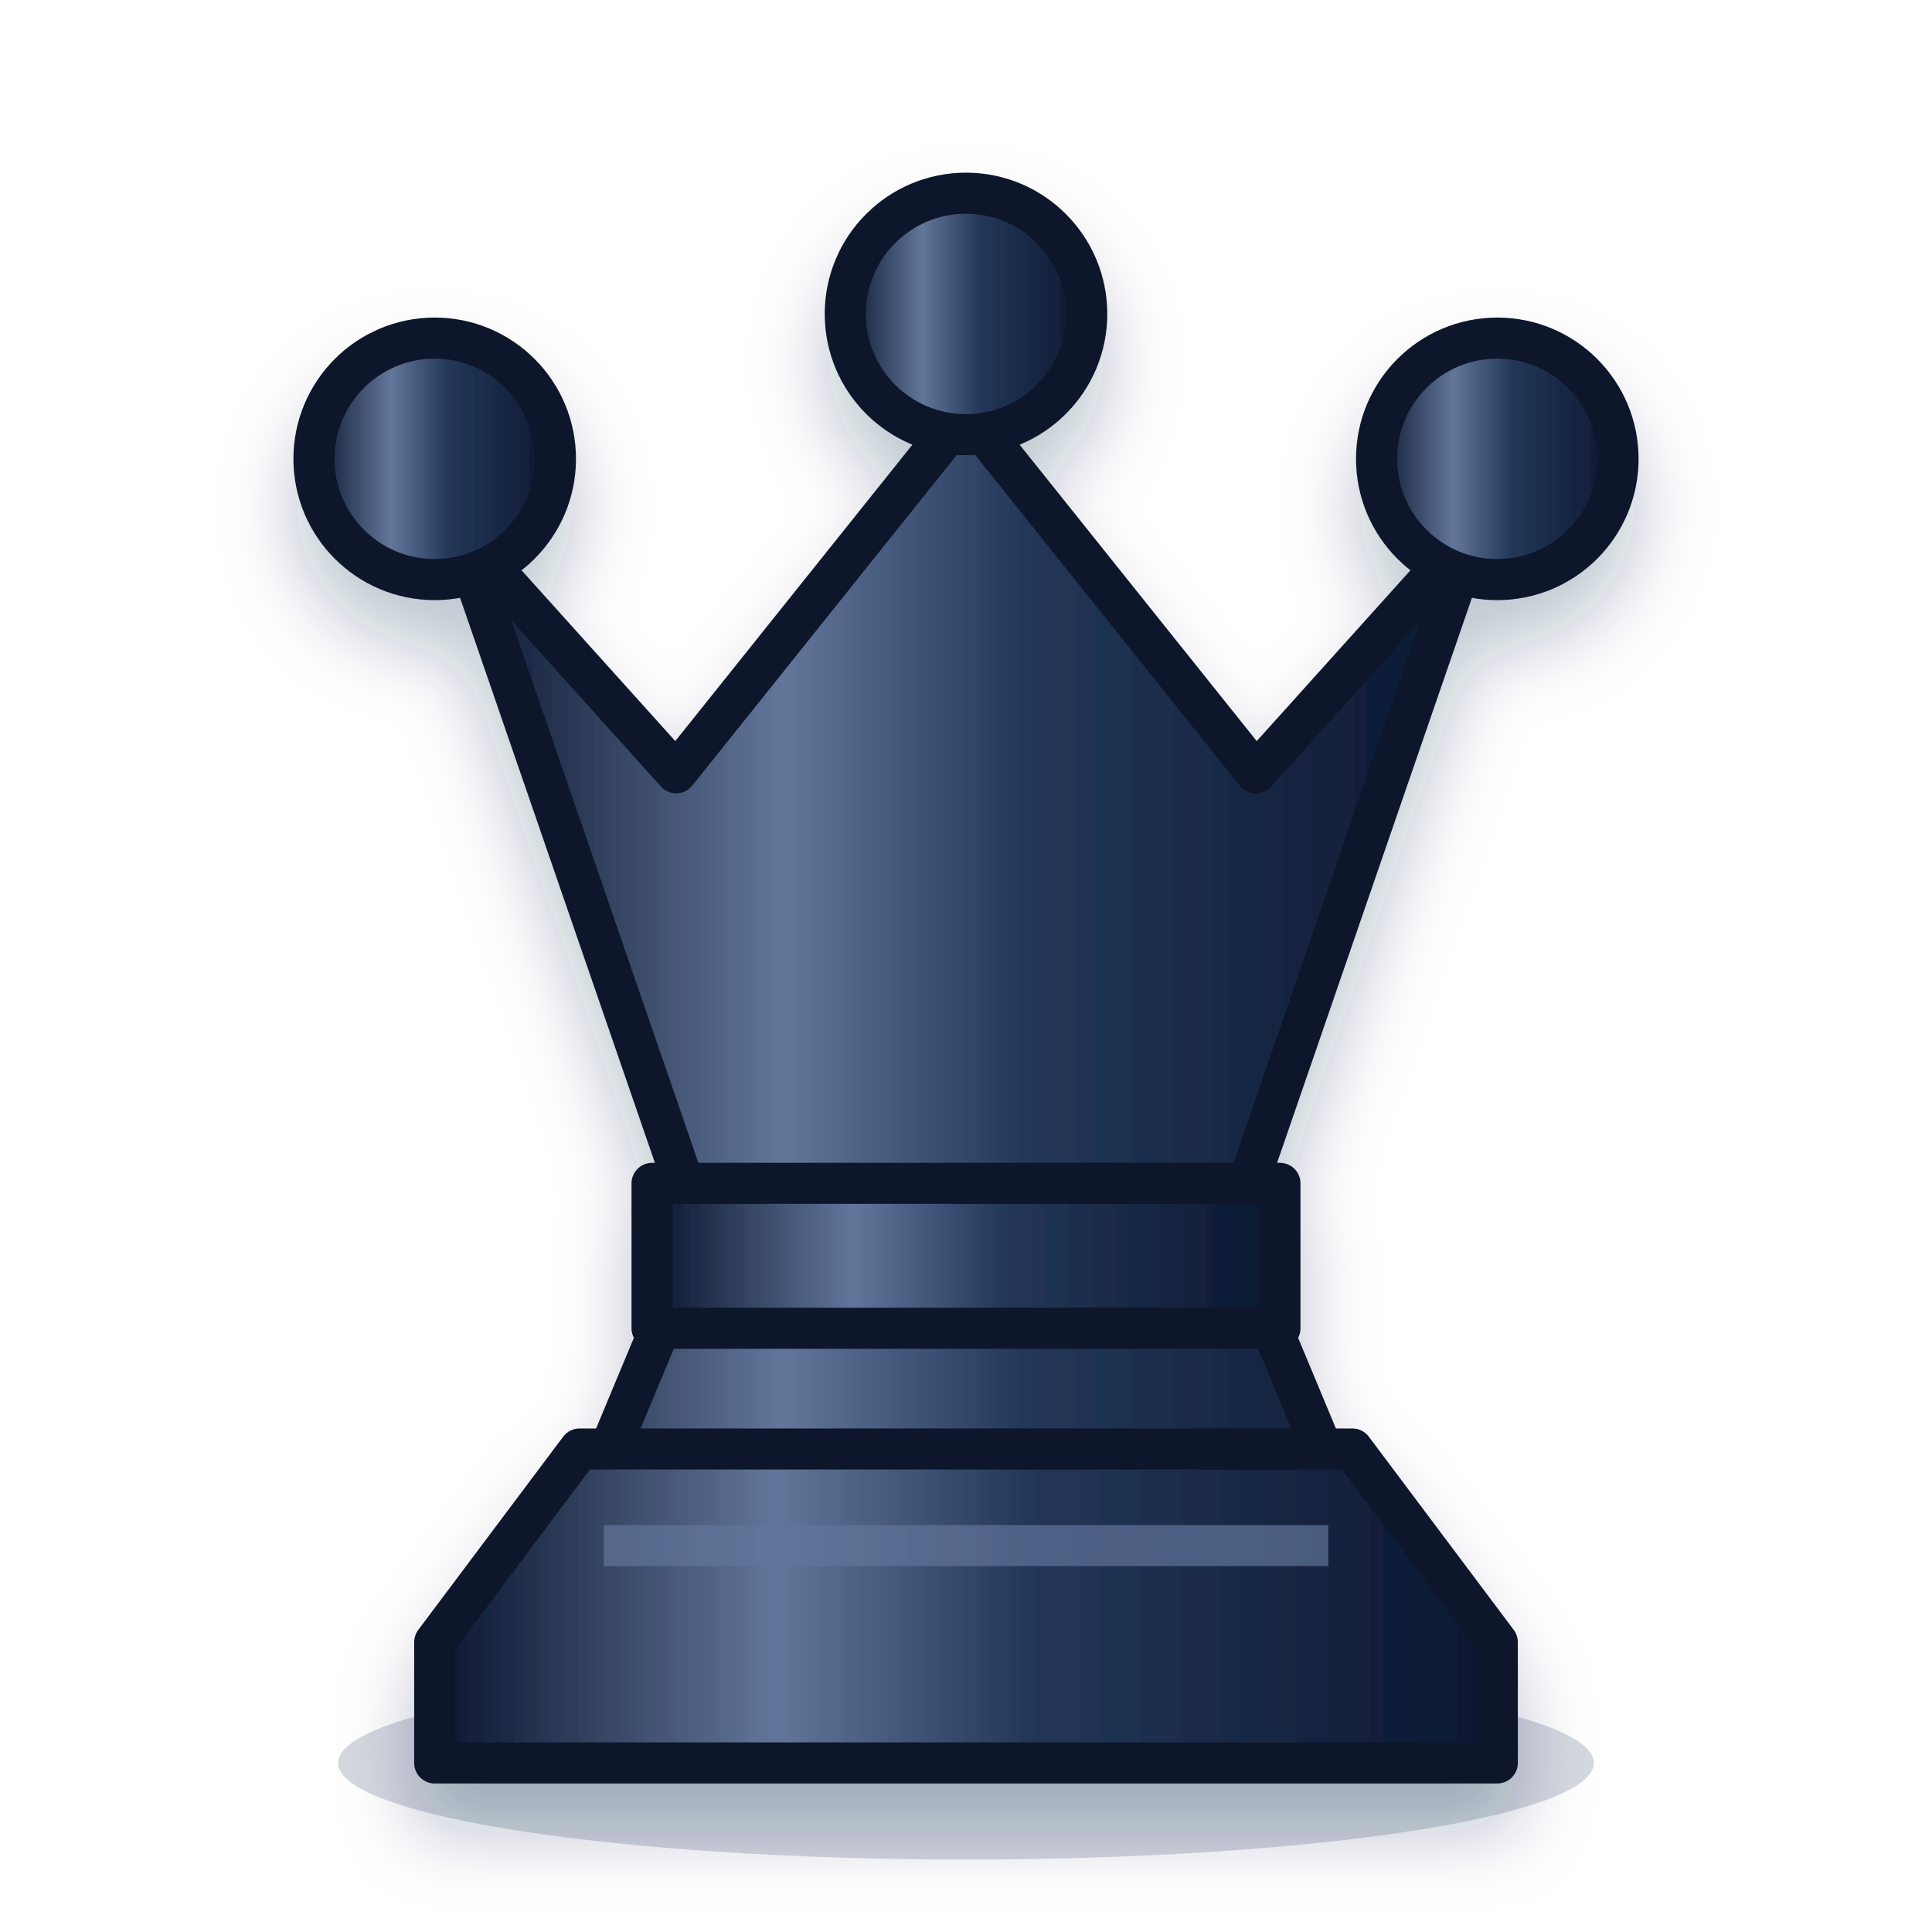
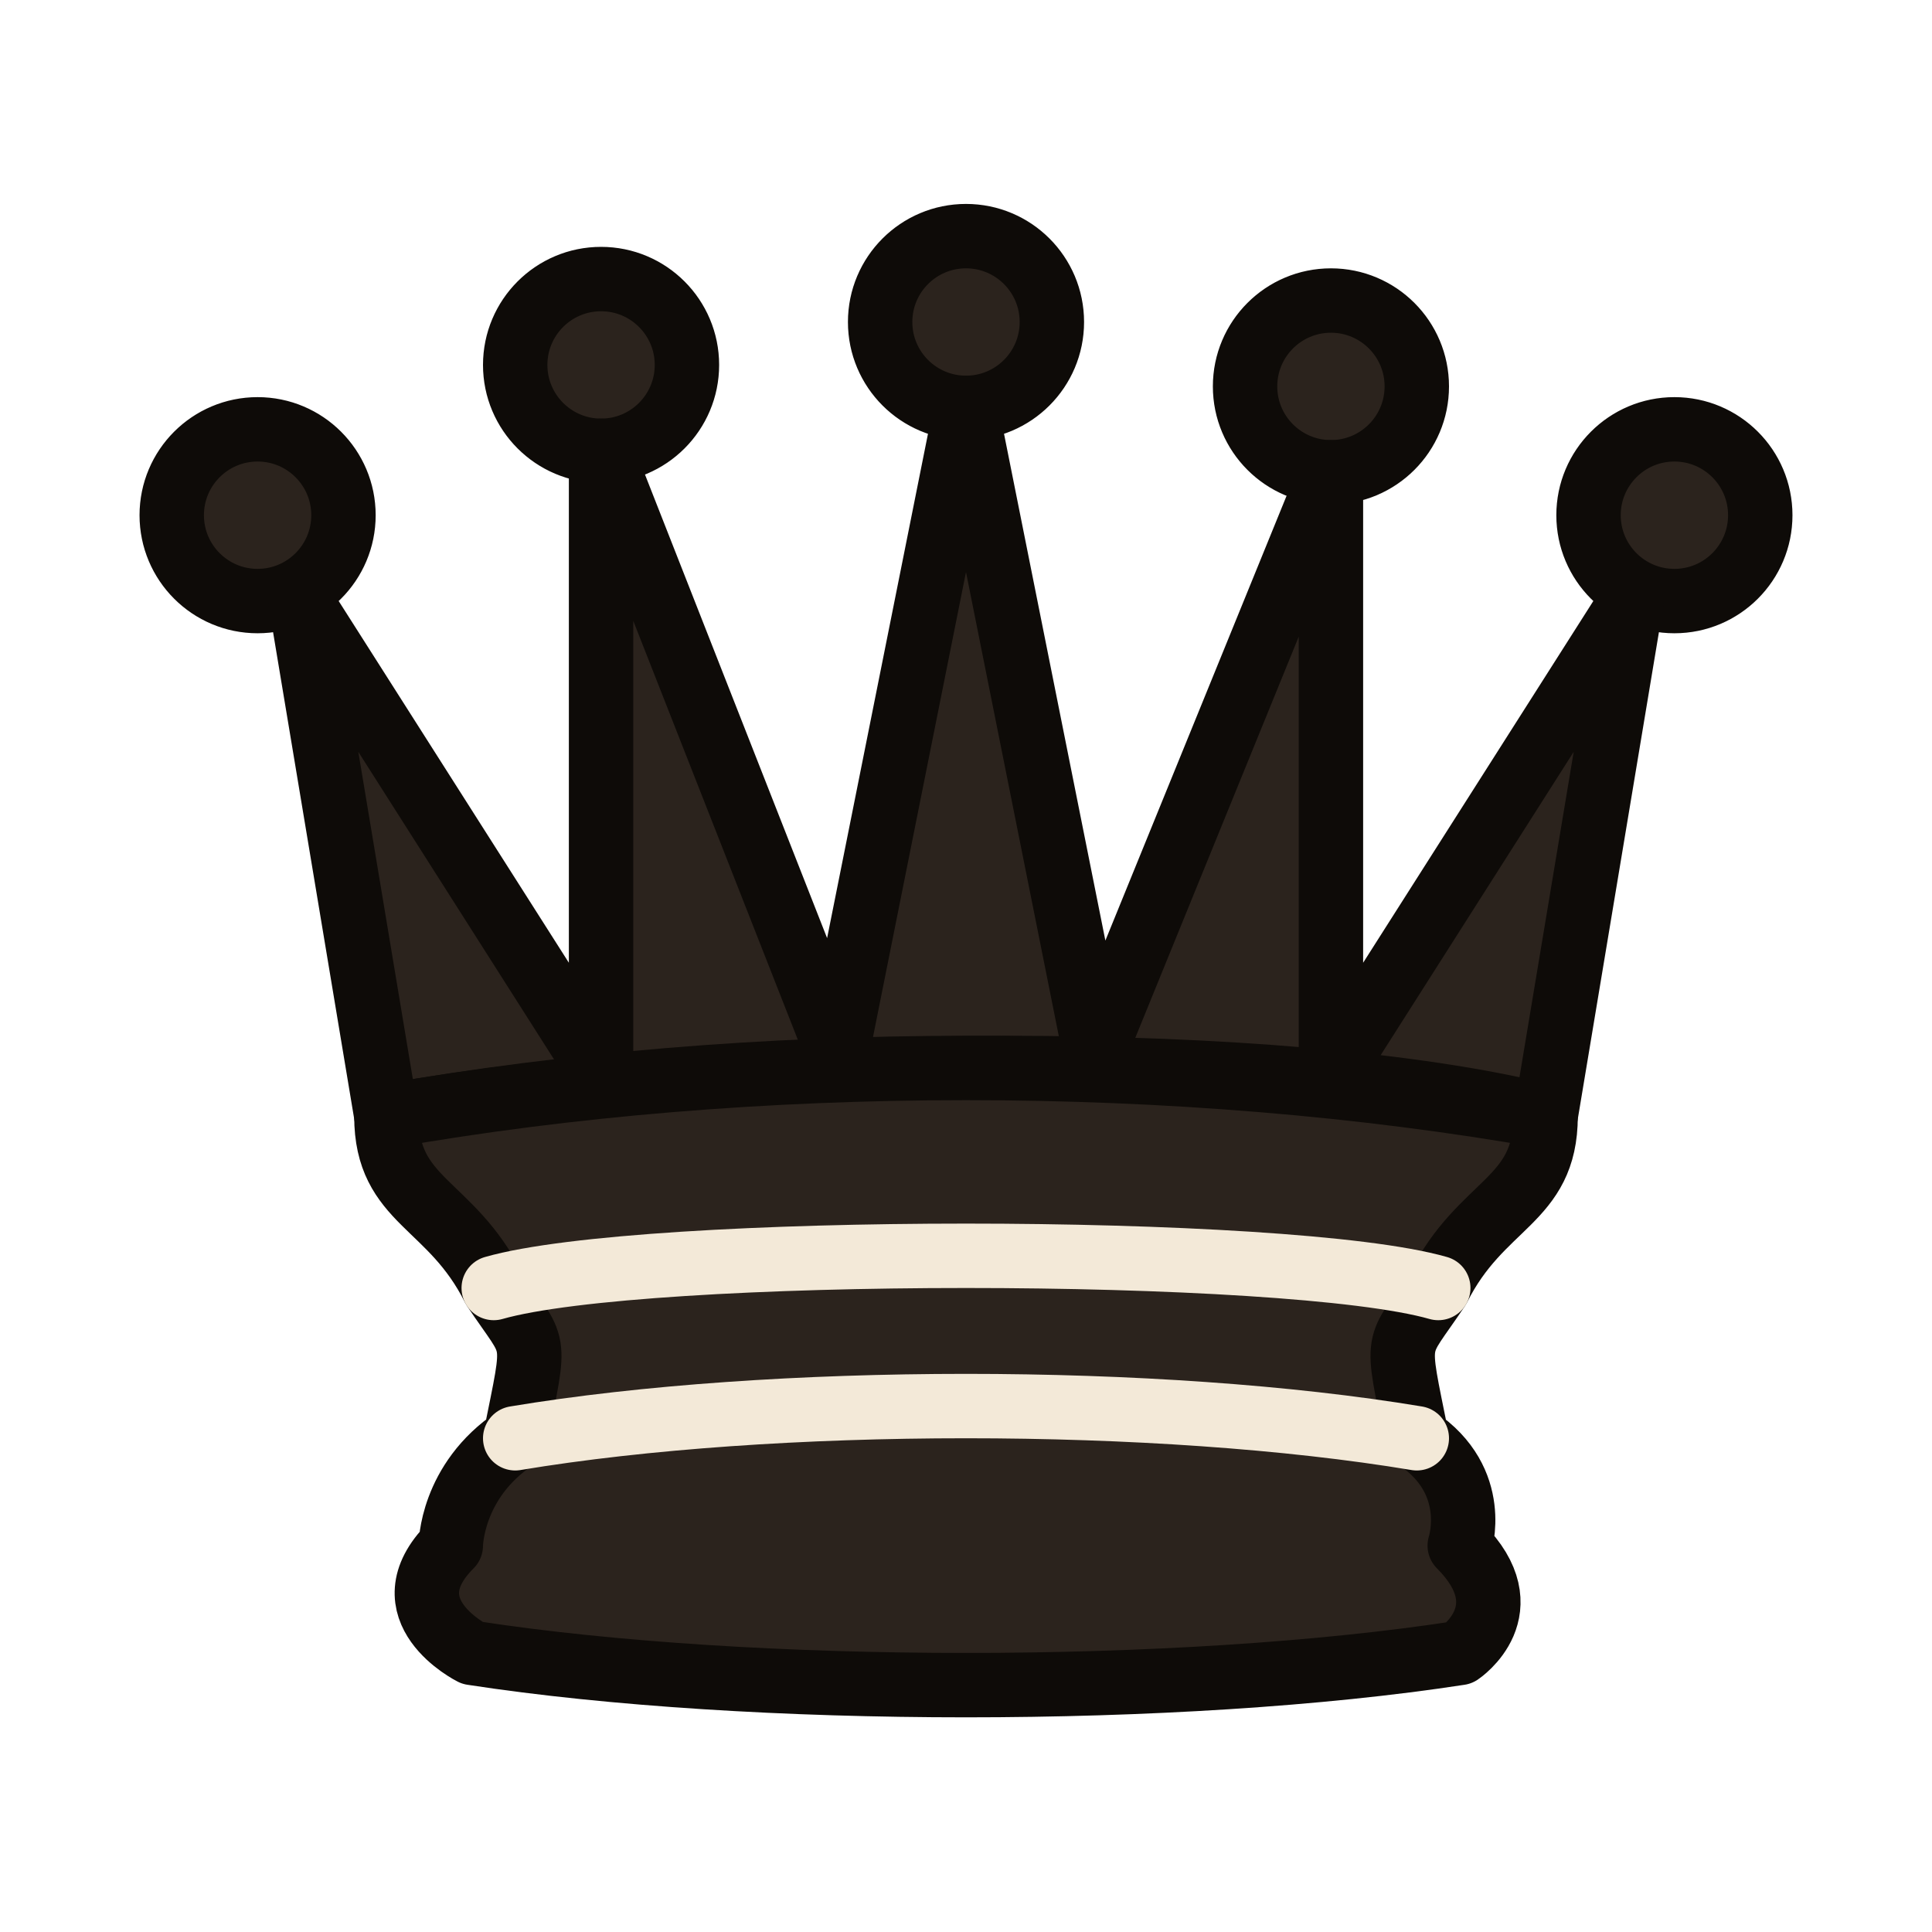
- <svg xmlns="http://www.w3.org/2000/svg" viewBox="0 0 80 80" style="--edge:#091429;--accent:#92a5c7">
-   <defs>
-     <linearGradient id="body" x1="0" x2="1">
-       <stop stop-color="#0c1730" />
-       <stop offset=".32" stop-color="#62769a" />
-       <stop offset=".56" stop-color="#233758" />
-       <stop offset="1" stop-color="#0c1730" />
-     </linearGradient>
-     <filter id="shadow" x="-30%" y="-20%" width="160%" height="160%">
-       <feDropShadow dx="0" dy="2" stdDeviation="1.5" flood-color="#071c46" flood-opacity=".25" />
-     </filter>
-   </defs>
-   <ellipse cx="40" cy="73" rx="26" ry="4" fill="#102750" opacity=".18" />
-   <g fill="url(#body)" stroke="#091429" stroke-width="1.7" stroke-linejoin="round" filter="url(#shadow)">
-     <path d="m19 22 9 10 12-15 12 15 9-10-10 29 5 12H24l5-12Z" />
-     <circle cx="18" cy="19" r="5" />
-     <circle cx="40" cy="13" r="5" />
-     <circle cx="62" cy="19" r="5" />
-     <path d="M27 49h26v6H27z" />
-     <path d="M24 60h32l6 8v5H18v-5Z" />
-     <path d="M25 64h30" fill="none" stroke="#62769a" stroke-opacity=".7" />
+ <svg xmlns="http://www.w3.org/2000/svg" viewBox="0 0 45 45" width="45" height="45">
+   <g fill="#2b231d" stroke="#0e0b08" stroke-width="1.5" stroke-linecap="round" stroke-linejoin="round" fill-rule="evenodd">
+     <path d="M8 12a2 2 0 1 1-4 0 2 2 0 1 1 4 0zM24.5 7.5a2 2 0 1 1-4 0 2 2 0 1 1 4 0zM41 12a2 2 0 1 1-4 0 2 2 0 1 1 4 0zM16 8.5a2 2 0 1 1-4 0 2 2 0 1 1 4 0zM33 9a2 2 0 1 1-4 0 2 2 0 1 1 4 0z" />
+     <path d="M9 26c8.5-1.5 21-1.5 27 0l2-12-7 11V11l-5.5 13.5-3-15-3 15-5.5-14V25L7 14l2 12z" />
+     <path d="M9 26c0 2 1.5 2 2.5 4 1 1.5 1 1 .5 3.5-1.5 1-1.5 2.5-1.5 2.5-1.5 1.5.5 2.5.5 2.5 6.5 1 16.5 1 23 0 0 0 1.5-1 0-2.5 0 0 .5-1.5-1-2.5-.5-2.5-.5-2 .5-3.5 1-2 2.5-2 2.5-4-8.5-1.5-18.5-1.5-27 0z" />
  </g>
+   <path d="M11.5 30c3.5-1 18.5-1 22 0M12 33.5c6-1 15-1 21 0" fill="none" stroke="#f3e9d8" stroke-width="1.5" stroke-linecap="round" stroke-linejoin="round" />
</svg>
